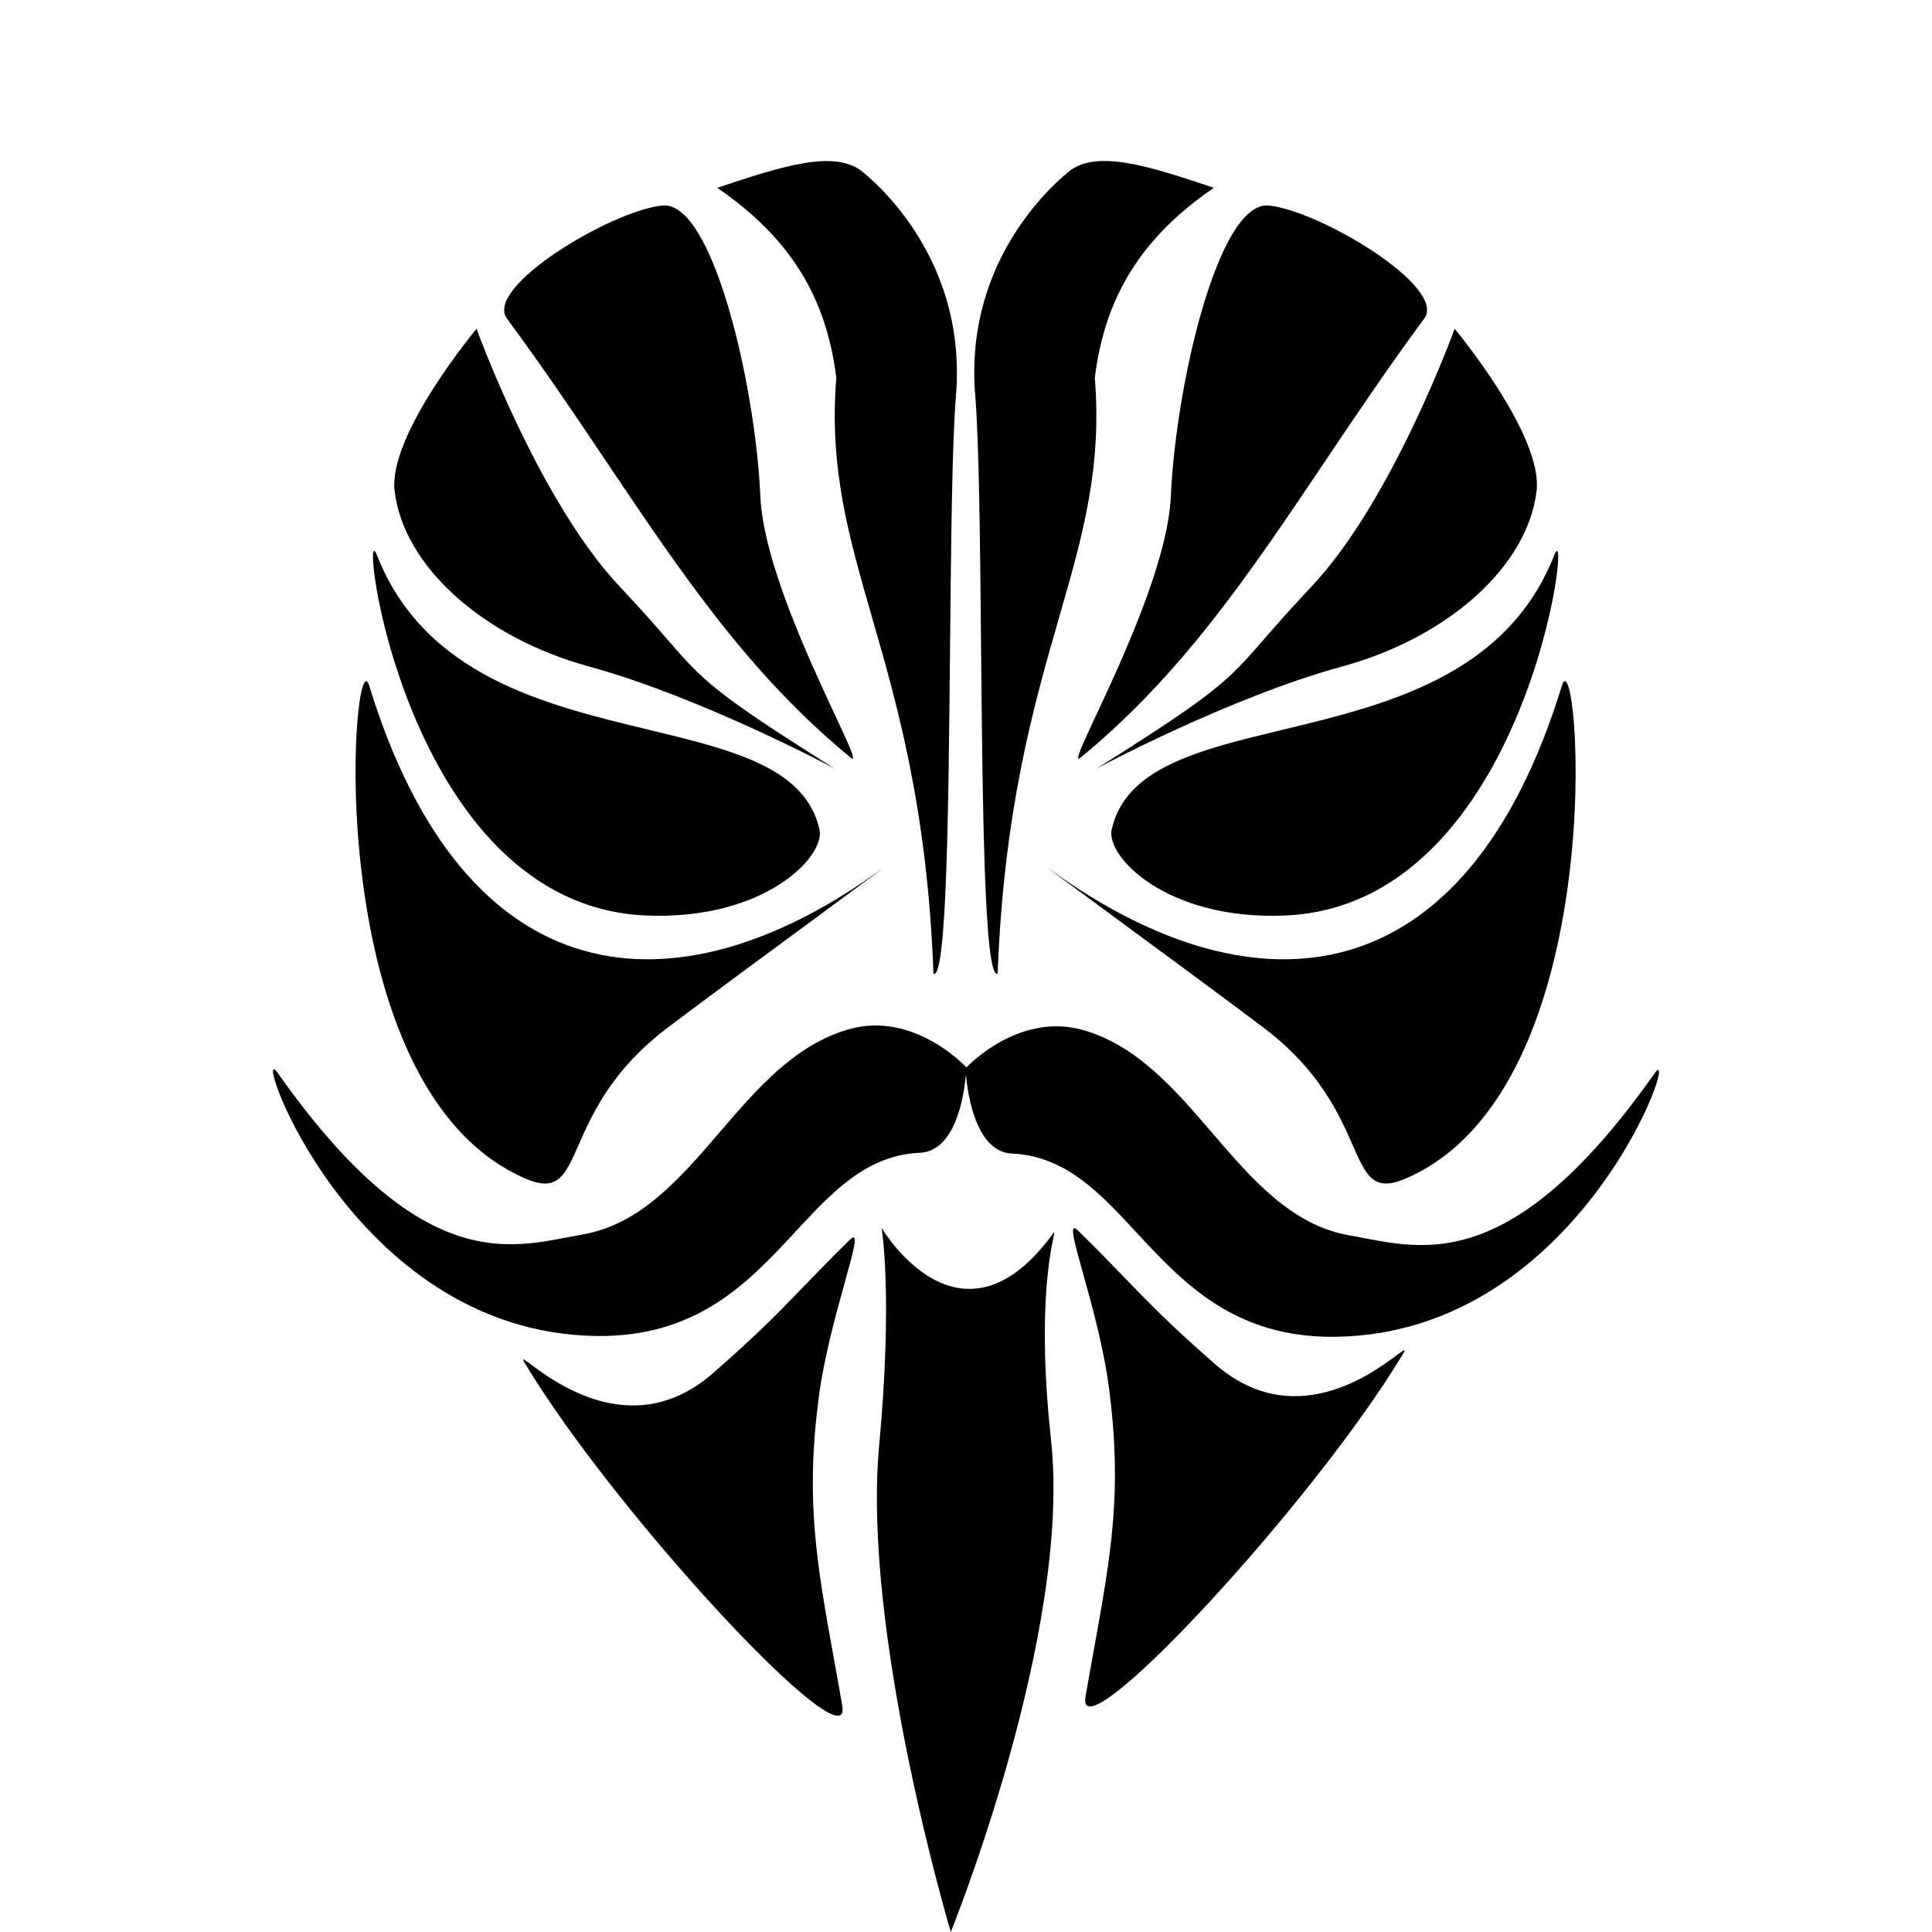
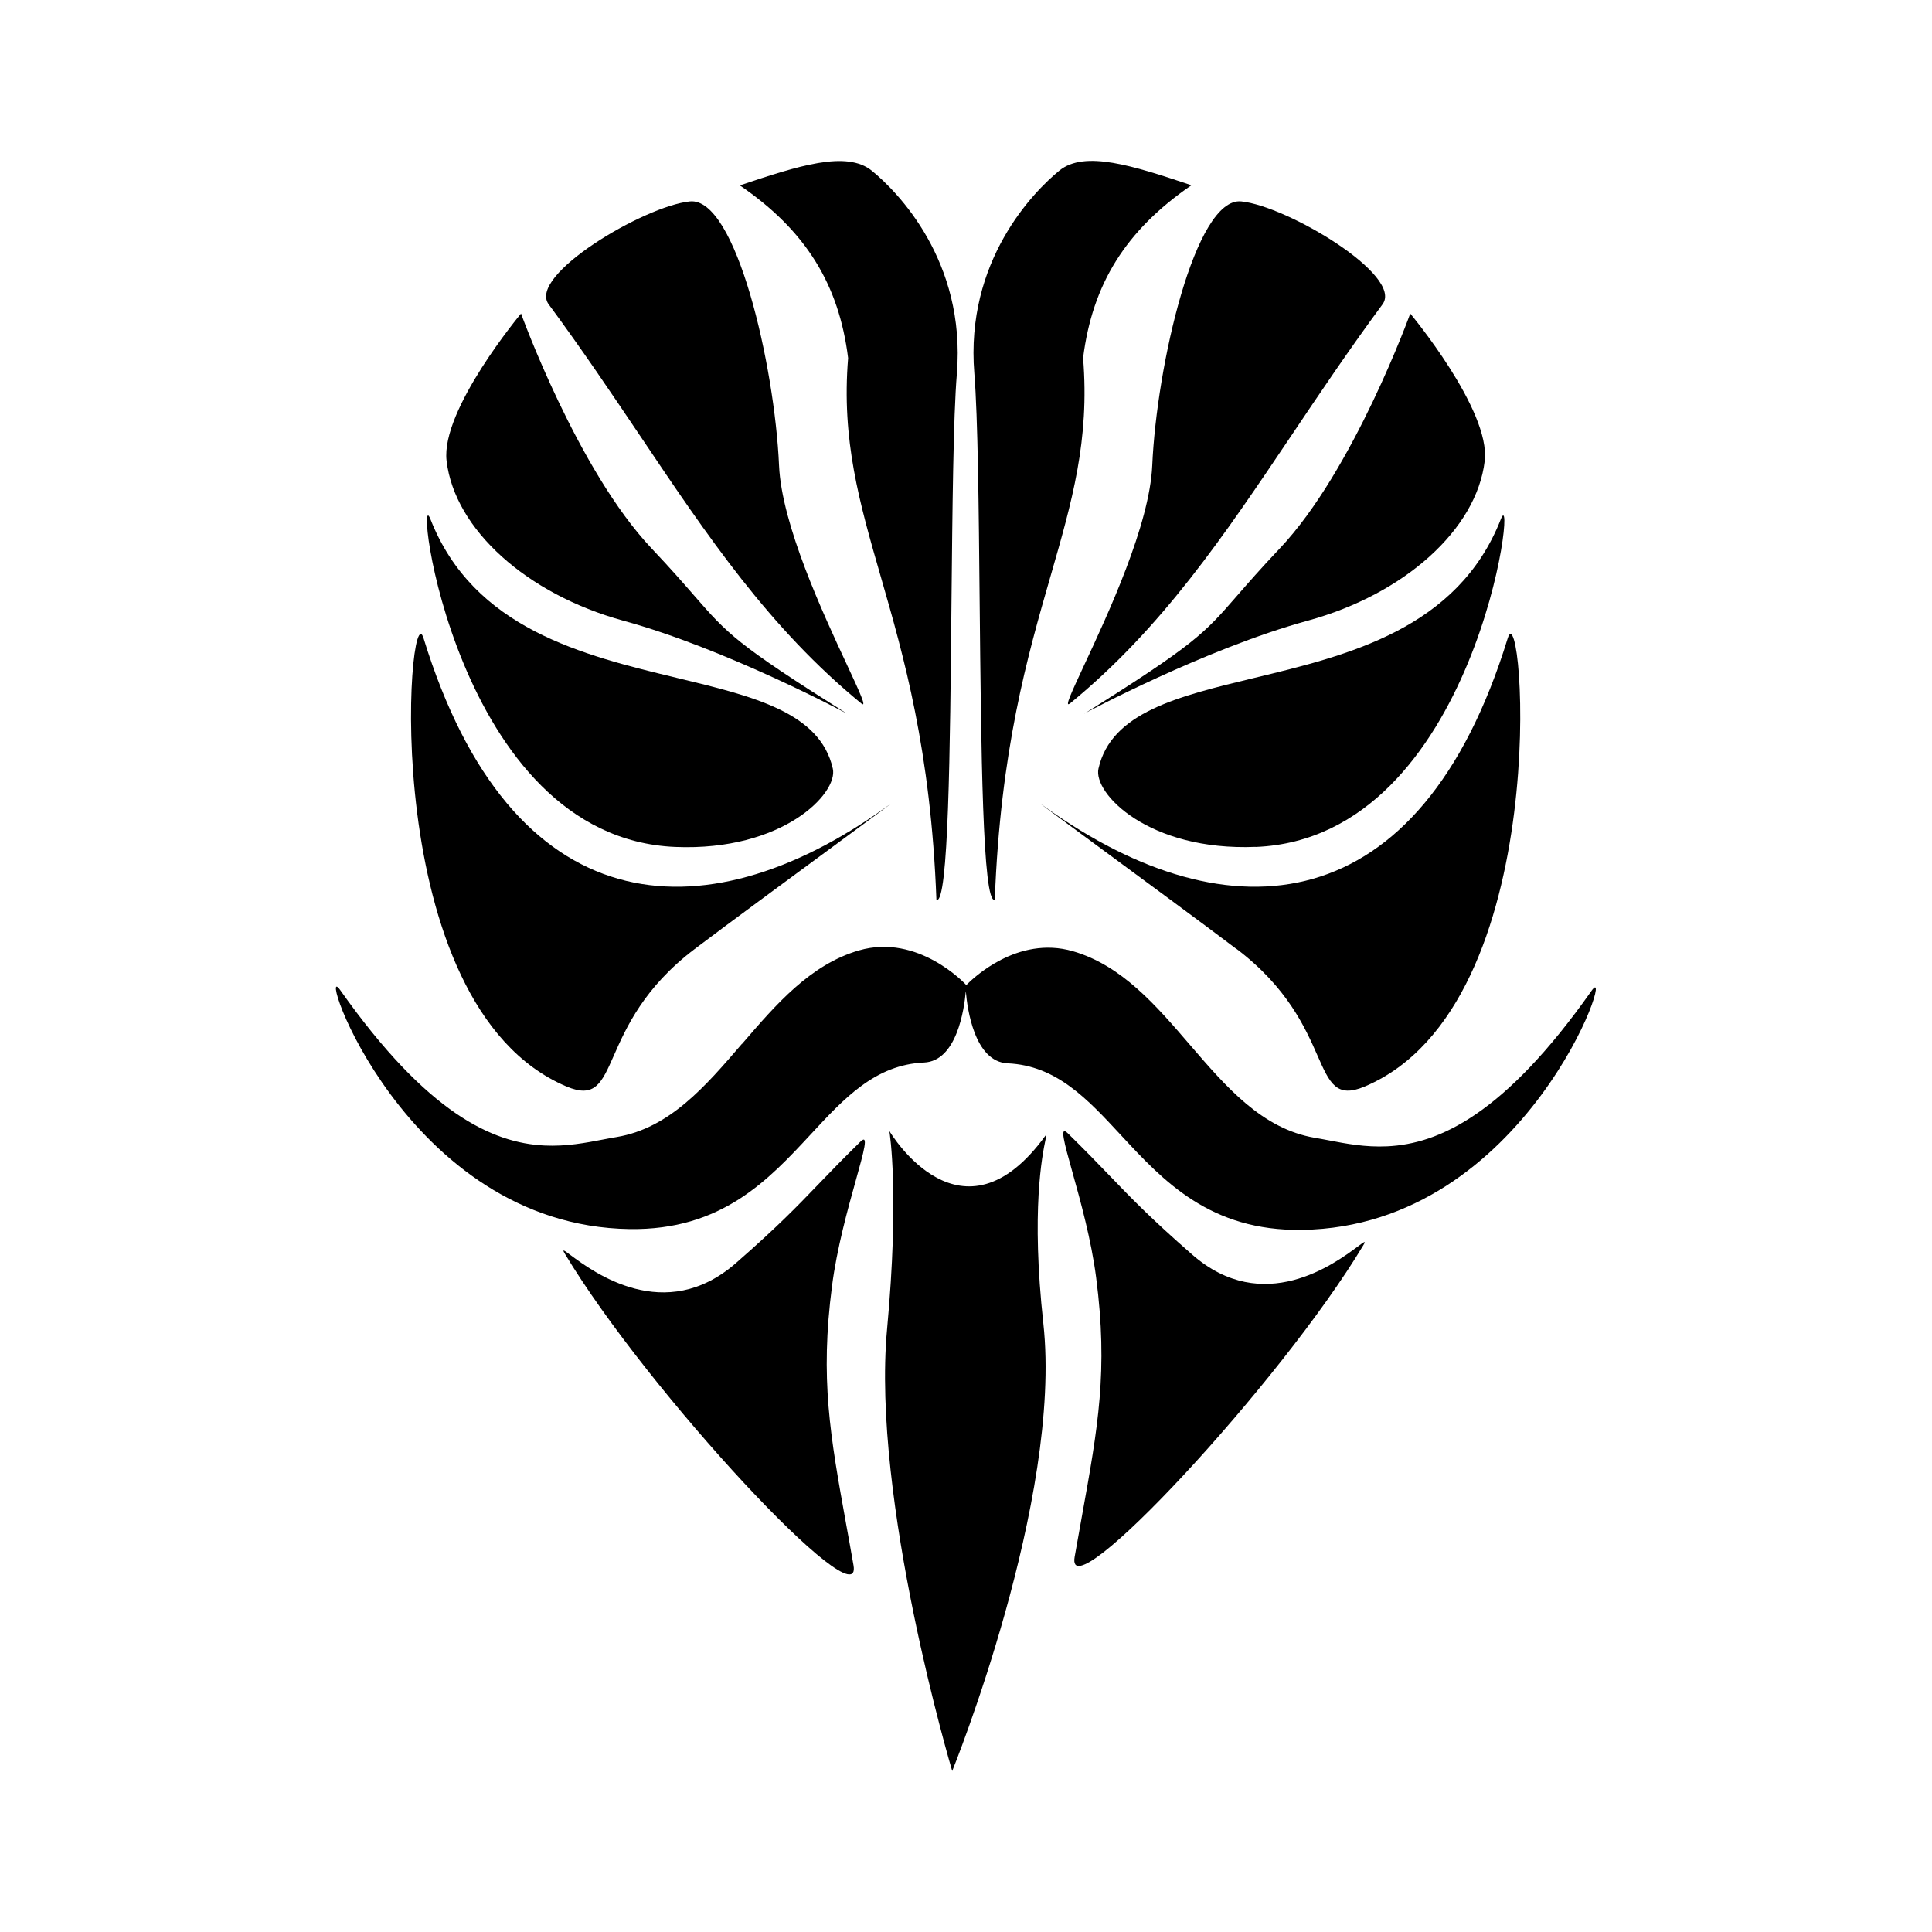
- <svg xmlns="http://www.w3.org/2000/svg" width="24" height="24" viewBox="0 0 24 24" fill="none">
-   <path d="M15.079 2.333C14.178 2.95 13.726 3.686 13.6 4.692C13.691 5.815 13.448 6.66 13.155 7.676C12.841 8.767 12.47 10.055 12.393 12.096C12.227 12.162 12.206 10.036 12.187 8.022C12.175 6.74 12.163 5.503 12.114 4.904C11.988 3.363 12.928 2.417 13.275 2.133C13.621 1.85 14.283 2.066 15.079 2.333Z" fill="black" />
-   <path d="M8.228 2.553C8.857 2.49 9.386 4.801 9.445 6.161C9.48 6.971 10.051 8.193 10.376 8.889C10.548 9.259 10.651 9.48 10.568 9.412C9.311 8.381 8.47 7.129 7.542 5.749C7.155 5.172 6.752 4.573 6.298 3.958C6.007 3.565 7.599 2.615 8.228 2.553Z" fill="black" />
-   <path d="M13.422 9.412C14.679 8.381 15.52 7.129 16.448 5.749C16.835 5.172 17.238 4.573 17.692 3.958C17.983 3.565 16.391 2.616 15.762 2.553C15.132 2.49 14.604 4.801 14.545 6.161C14.509 6.972 13.939 8.195 13.614 8.89C13.442 9.259 13.339 9.48 13.422 9.412Z" fill="black" />
-   <path d="M13.621 9.548C13.621 9.548 15.266 8.664 16.674 8.279C17.991 7.919 18.978 7.033 19.088 6.098C19.17 5.401 18.07 4.084 18.07 4.084C18.07 4.084 17.298 6.224 16.286 7.293C16.023 7.572 15.846 7.775 15.703 7.939C15.248 8.463 15.129 8.599 13.621 9.548Z" fill="black" />
-   <path d="M8.054 9.064C9.099 9.316 10.007 9.535 10.18 10.303C10.256 10.64 9.495 11.433 8.029 11.373C5.003 11.248 4.444 6.29 4.682 6.895C5.271 8.394 6.767 8.754 8.054 9.064Z" fill="black" />
-   <path d="M15.961 11.373C18.987 11.248 19.546 6.29 19.308 6.895C18.718 8.394 17.223 8.754 15.936 9.065C14.891 9.316 13.983 9.535 13.81 10.304C13.734 10.64 14.495 11.434 15.961 11.373Z" fill="black" />
-   <path d="M4.587 8.52C5.783 12.409 8.387 12.627 10.893 10.838C11.112 10.682 10.772 10.932 10.259 11.309L10.259 11.31C9.624 11.778 8.723 12.44 8.291 12.768C7.597 13.293 7.354 13.845 7.187 14.224C7.019 14.604 6.928 14.81 6.539 14.645C3.917 13.534 4.376 7.831 4.587 8.52Z" fill="black" />
-   <path d="M15.699 12.768C16.392 13.293 16.636 13.845 16.803 14.224C16.97 14.604 17.061 14.81 17.451 14.645C20.073 13.534 19.614 7.831 19.402 8.52C18.207 12.409 15.603 12.627 13.096 10.838C12.876 10.681 13.223 10.937 13.743 11.319C14.378 11.786 15.269 12.443 15.699 12.768Z" fill="black" />
-   <path d="M8.94 14.065C9.404 13.525 9.873 12.979 10.54 12.787C11.348 12.554 11.99 13.244 12.005 13.26C12.091 13.172 12.703 12.579 13.46 12.797C14.127 12.989 14.596 13.535 15.06 14.075C15.557 14.653 16.048 15.224 16.768 15.347C16.828 15.357 16.891 15.369 16.954 15.382C17.195 15.428 17.459 15.478 17.758 15.464C18.464 15.43 19.357 15.031 20.55 13.339C20.903 12.839 19.675 16.561 16.595 16.606C15.337 16.624 14.699 15.936 14.119 15.312C13.66 14.816 13.237 14.361 12.572 14.33C12.118 14.31 12.02 13.582 11.999 13.345C11.978 13.593 11.876 14.3 11.428 14.32C10.763 14.35 10.341 14.805 9.881 15.301C9.301 15.926 8.663 16.614 7.405 16.596C4.325 16.55 3.097 12.829 3.45 13.329C4.643 15.021 5.536 15.42 6.242 15.454C6.541 15.468 6.806 15.417 7.046 15.371C7.109 15.359 7.172 15.347 7.232 15.336C7.952 15.214 8.443 14.643 8.94 14.065Z" fill="black" />
-   <path d="M10.952 15.254C10.978 15.297 11.943 16.895 13.087 15.316C13.101 15.296 13.098 15.313 13.086 15.372C13.042 15.584 12.887 16.342 13.056 17.886C13.319 20.285 11.811 24 11.811 24C11.811 24 10.705 20.293 10.921 17.959C11.091 16.132 10.957 15.285 10.952 15.254Z" fill="black" />
-   <path d="M13.778 17.256C13.943 18.53 13.804 19.3 13.585 20.514C13.553 20.69 13.519 20.876 13.485 21.074C13.347 21.863 16.298 18.701 17.43 16.816C17.472 16.745 17.44 16.768 17.351 16.835C17.044 17.063 16.063 17.793 15.09 16.942C14.522 16.445 14.261 16.174 13.96 15.862C13.799 15.695 13.627 15.516 13.39 15.285C13.274 15.171 13.341 15.414 13.453 15.816C13.562 16.205 13.712 16.744 13.778 17.256Z" fill="black" />
-   <path d="M9.988 15.977C10.149 15.81 10.321 15.632 10.558 15.4C10.674 15.287 10.606 15.529 10.494 15.931C10.386 16.321 10.236 16.86 10.169 17.372C10.005 18.645 10.144 19.416 10.363 20.629C10.395 20.806 10.429 20.991 10.463 21.189C10.601 21.979 7.65 18.816 6.518 16.931C6.475 16.86 6.507 16.884 6.597 16.951C6.904 17.179 7.885 17.908 8.858 17.057C9.426 16.561 9.687 16.289 9.988 15.977Z" fill="black" />
-   <path d="M5.92 4.084C5.92 4.084 6.692 6.224 7.704 7.293C7.967 7.572 8.144 7.775 8.287 7.94C8.742 8.463 8.861 8.599 10.369 9.548C10.369 9.548 8.723 8.665 7.315 8.279C5.999 7.919 5.012 7.033 4.902 6.098C4.82 5.401 5.92 4.084 5.92 4.084Z" fill="black" />
-   <path d="M11.802 8.028C11.783 10.04 11.762 12.162 11.596 12.097C11.52 10.055 11.149 8.767 10.835 7.677C10.542 6.66 10.298 5.816 10.389 4.693C10.264 3.686 9.811 2.951 8.91 2.333C9.707 2.067 10.369 1.851 10.715 2.134C11.061 2.417 12.001 3.363 11.876 4.905C11.826 5.505 11.815 6.744 11.802 8.028Z" fill="black" />
+ <svg xmlns="http://www.w3.org/2000/svg" width="24" height="24" viewBox="0 0 24 24" fill="none" version="1.1" id="svg1362">
+   <defs id="defs1366" />
+   <g id="g1499" transform="translate(0.7825923)">
+     <path d="m 14.017,2.302 c -0.819,0.562 -1.23,1.23 -1.345,2.145 0.083,1.021 -0.139,1.789 -0.405,2.712 -0.286,0.992 -0.623,2.163 -0.692,4.018 -0.152,0.059 -0.17,-1.873 -0.188,-3.704 -0.011,-1.165 -0.022,-2.29 -0.066,-2.834 -0.115,-1.401 0.74,-2.261 1.055,-2.519 0.315,-0.257 0.917,-0.061 1.641,0.181 z" fill="#000000" id="path1334" style="stroke-width:0.909" />
+     <path d="M 7.788,2.502 C 8.361,2.445 8.841,4.546 8.895,5.782 8.927,6.519 9.446,7.63 9.741,8.263 9.897,8.599 9.991,8.8 9.916,8.738 8.773,7.801 8.008,6.663 7.165,5.408 6.812,4.884 6.446,4.339 6.033,3.78 5.769,3.422 7.216,2.56 7.788,2.502 Z" fill="#000000" id="path1336" style="stroke-width:0.909" />
+     <path d="m 12.51,8.738 c 1.143,-0.937 1.907,-2.075 2.751,-3.33 0.352,-0.524 0.718,-1.069 1.131,-1.628 0.264,-0.358 -1.183,-1.22 -1.755,-1.278 -0.572,-0.057 -1.052,2.044 -1.106,3.28 -0.032,0.737 -0.551,1.849 -0.846,2.481 -0.156,0.336 -0.25,0.536 -0.175,0.474 z" fill="#000000" id="path1338" style="stroke-width:0.909" />
+     <path d="m 12.691,8.862 c 0,0 1.496,-0.803 2.776,-1.153 1.197,-0.328 2.094,-1.133 2.194,-1.983 0.075,-0.633 -0.925,-1.831 -0.925,-1.831 0,0 -0.701,1.945 -1.621,2.918 -0.24,0.253 -0.4,0.438 -0.53,0.587 -0.414,0.476 -0.522,0.6 -1.893,1.463 z" fill="#000000" id="path1340" style="stroke-width:0.909" />
+     <path d="M 7.63,8.422 C 8.58,8.651 9.405,8.85 9.563,9.548 9.632,9.854 8.94,10.576 7.607,10.521 4.857,10.407 4.349,5.9 4.565,6.45 5.1,7.812 6.46,8.14 7.63,8.422 Z" fill="#000000" id="path1342" style="stroke-width:0.909" />
+     <path d="m 14.818,10.521 c 2.751,-0.113 3.259,-4.621 3.043,-4.071 -0.536,1.363 -1.895,1.69 -3.065,1.972 -0.95,0.229 -1.775,0.428 -1.933,1.126 -0.069,0.306 0.622,1.027 1.955,0.972 z" fill="#000000" id="path1344" style="stroke-width:0.909" />
+     <path d="m 4.479,7.928 c 1.087,3.535 3.454,3.733 5.733,2.107 0.199,-0.142 -0.11,0.086 -0.576,0.429 l -8.181e-4,6.37e-4 c -0.577,0.425 -1.396,1.027 -1.789,1.325 -0.63,0.477 -0.852,0.979 -1.004,1.324 C 6.69,13.458 6.607,13.646 6.253,13.496 3.869,12.485 4.286,7.301 4.479,7.928 Z" fill="#000000" id="path1346" style="stroke-width:0.909" />
+     <path d="m 14.58,11.789 c 0.63,0.478 0.852,0.979 1.004,1.324 0.152,0.345 0.235,0.533 0.589,0.383 2.384,-1.01 1.967,-6.195 1.774,-5.568 -1.087,3.535 -3.454,3.733 -5.733,2.107 -0.2,-0.143 0.116,0.09 0.588,0.438 0.577,0.425 1.387,1.021 1.777,1.317 z" fill="#000000" id="path1348" style="stroke-width:0.909" />
+     <path d="m 8.435,12.968 c 0.422,-0.491 0.849,-0.987 1.454,-1.162 0.735,-0.212 1.319,0.416 1.332,0.431 0.078,-0.08 0.634,-0.619 1.323,-0.421 0.606,0.175 1.032,0.671 1.454,1.162 0.452,0.525 0.898,1.045 1.552,1.156 0.055,0.009 0.112,0.02 0.17,0.031 0.218,0.042 0.459,0.088 0.73,0.075 0.642,-0.031 1.454,-0.393 2.538,-1.932 0.321,-0.455 -0.796,2.928 -3.596,2.97 -1.143,0.017 -1.724,-0.609 -2.25,-1.177 -0.418,-0.451 -0.802,-0.865 -1.407,-0.892 -0.413,-0.019 -0.502,-0.68 -0.52,-0.896 -0.02,0.225 -0.112,0.868 -0.519,0.886 -0.605,0.027 -0.989,0.441 -1.407,0.892 -0.527,0.568 -1.107,1.193 -2.25,1.177 -2.8,-0.041 -3.916,-3.424 -3.596,-2.97 1.085,1.538 1.896,1.901 2.538,1.932 0.271,0.013 0.512,-0.033 0.73,-0.075 0.058,-0.011 0.115,-0.022 0.17,-0.031 0.655,-0.111 1.101,-0.631 1.552,-1.156 z" fill="#000000" id="path1350" style="stroke-width:0.909" />
+     <path d="m 10.265,14.049 c 0.023,0.039 0.901,1.492 1.941,0.056 0.013,-0.018 0.01,-0.003 -8.18e-4,0.051 -0.04,0.193 -0.181,0.882 -0.027,2.285 0.239,2.181 -1.132,5.559 -1.132,5.559 0,0 -1.006,-3.37 -0.809,-5.492 0.154,-1.661 0.033,-2.431 0.028,-2.459 z" fill="#000000" id="path1352" style="stroke-width:0.909" />
+     <path d="m 12.834,15.87 c 0.15,1.157 0.023,1.858 -0.176,2.961 -0.029,0.16 -0.059,0.329 -0.091,0.509 -0.125,0.718 2.558,-2.157 3.586,-3.871 0.039,-0.065 0.01,-0.043 -0.072,0.018 -0.279,0.207 -1.171,0.871 -2.055,0.097 -0.516,-0.451 -0.754,-0.698 -1.027,-0.982 -0.146,-0.152 -0.303,-0.314 -0.518,-0.525 -0.106,-0.103 -0.044,0.117 0.058,0.483 0.099,0.354 0.235,0.844 0.295,1.31 z" fill="#000000" id="path1354" style="stroke-width:0.909" />
+     <path d="m 9.388,14.707 c 0.146,-0.152 0.303,-0.314 0.518,-0.525 0.106,-0.103 0.044,0.117 -0.058,0.483 -0.099,0.354 -0.235,0.844 -0.295,1.31 -0.15,1.157 -0.023,1.858 0.176,2.961 0.029,0.16 0.06,0.329 0.091,0.509 0.125,0.718 -2.558,-2.157 -3.586,-3.871 -0.039,-0.065 -0.01,-0.043 0.072,0.018 0.279,0.207 1.171,0.871 2.055,0.097 0.516,-0.451 0.754,-0.698 1.027,-0.982 z" fill="#000000" id="path1356" style="stroke-width:0.909" />
+     <path d="m 5.69,3.895 c 0,0 0.701,1.945 1.622,2.918 0.24,0.253 0.4,0.438 0.531,0.588 0.414,0.475 0.522,0.599 1.892,1.462 0,0 -1.496,-0.803 -2.776,-1.153 C 5.762,7.381 4.865,6.576 4.765,5.725 4.69,5.091 5.69,3.895 5.69,3.895 Z" fill="#000000" id="path1358" style="stroke-width:0.909" />
+     <path d="M 11.037,7.48 C 11.02,9.309 11.001,11.238 10.85,11.179 10.781,9.323 10.444,8.152 10.158,7.161 9.892,6.237 9.67,5.469 9.753,4.448 9.639,3.533 9.228,2.864 8.408,2.303 9.132,2.061 9.734,1.864 10.049,2.122 c 0.315,0.257 1.169,1.118 1.055,2.519 -0.045,0.546 -0.055,1.672 -0.067,2.839 z" fill="#000000" id="path1360" style="stroke-width:0.909" />
+   </g>
</svg>
